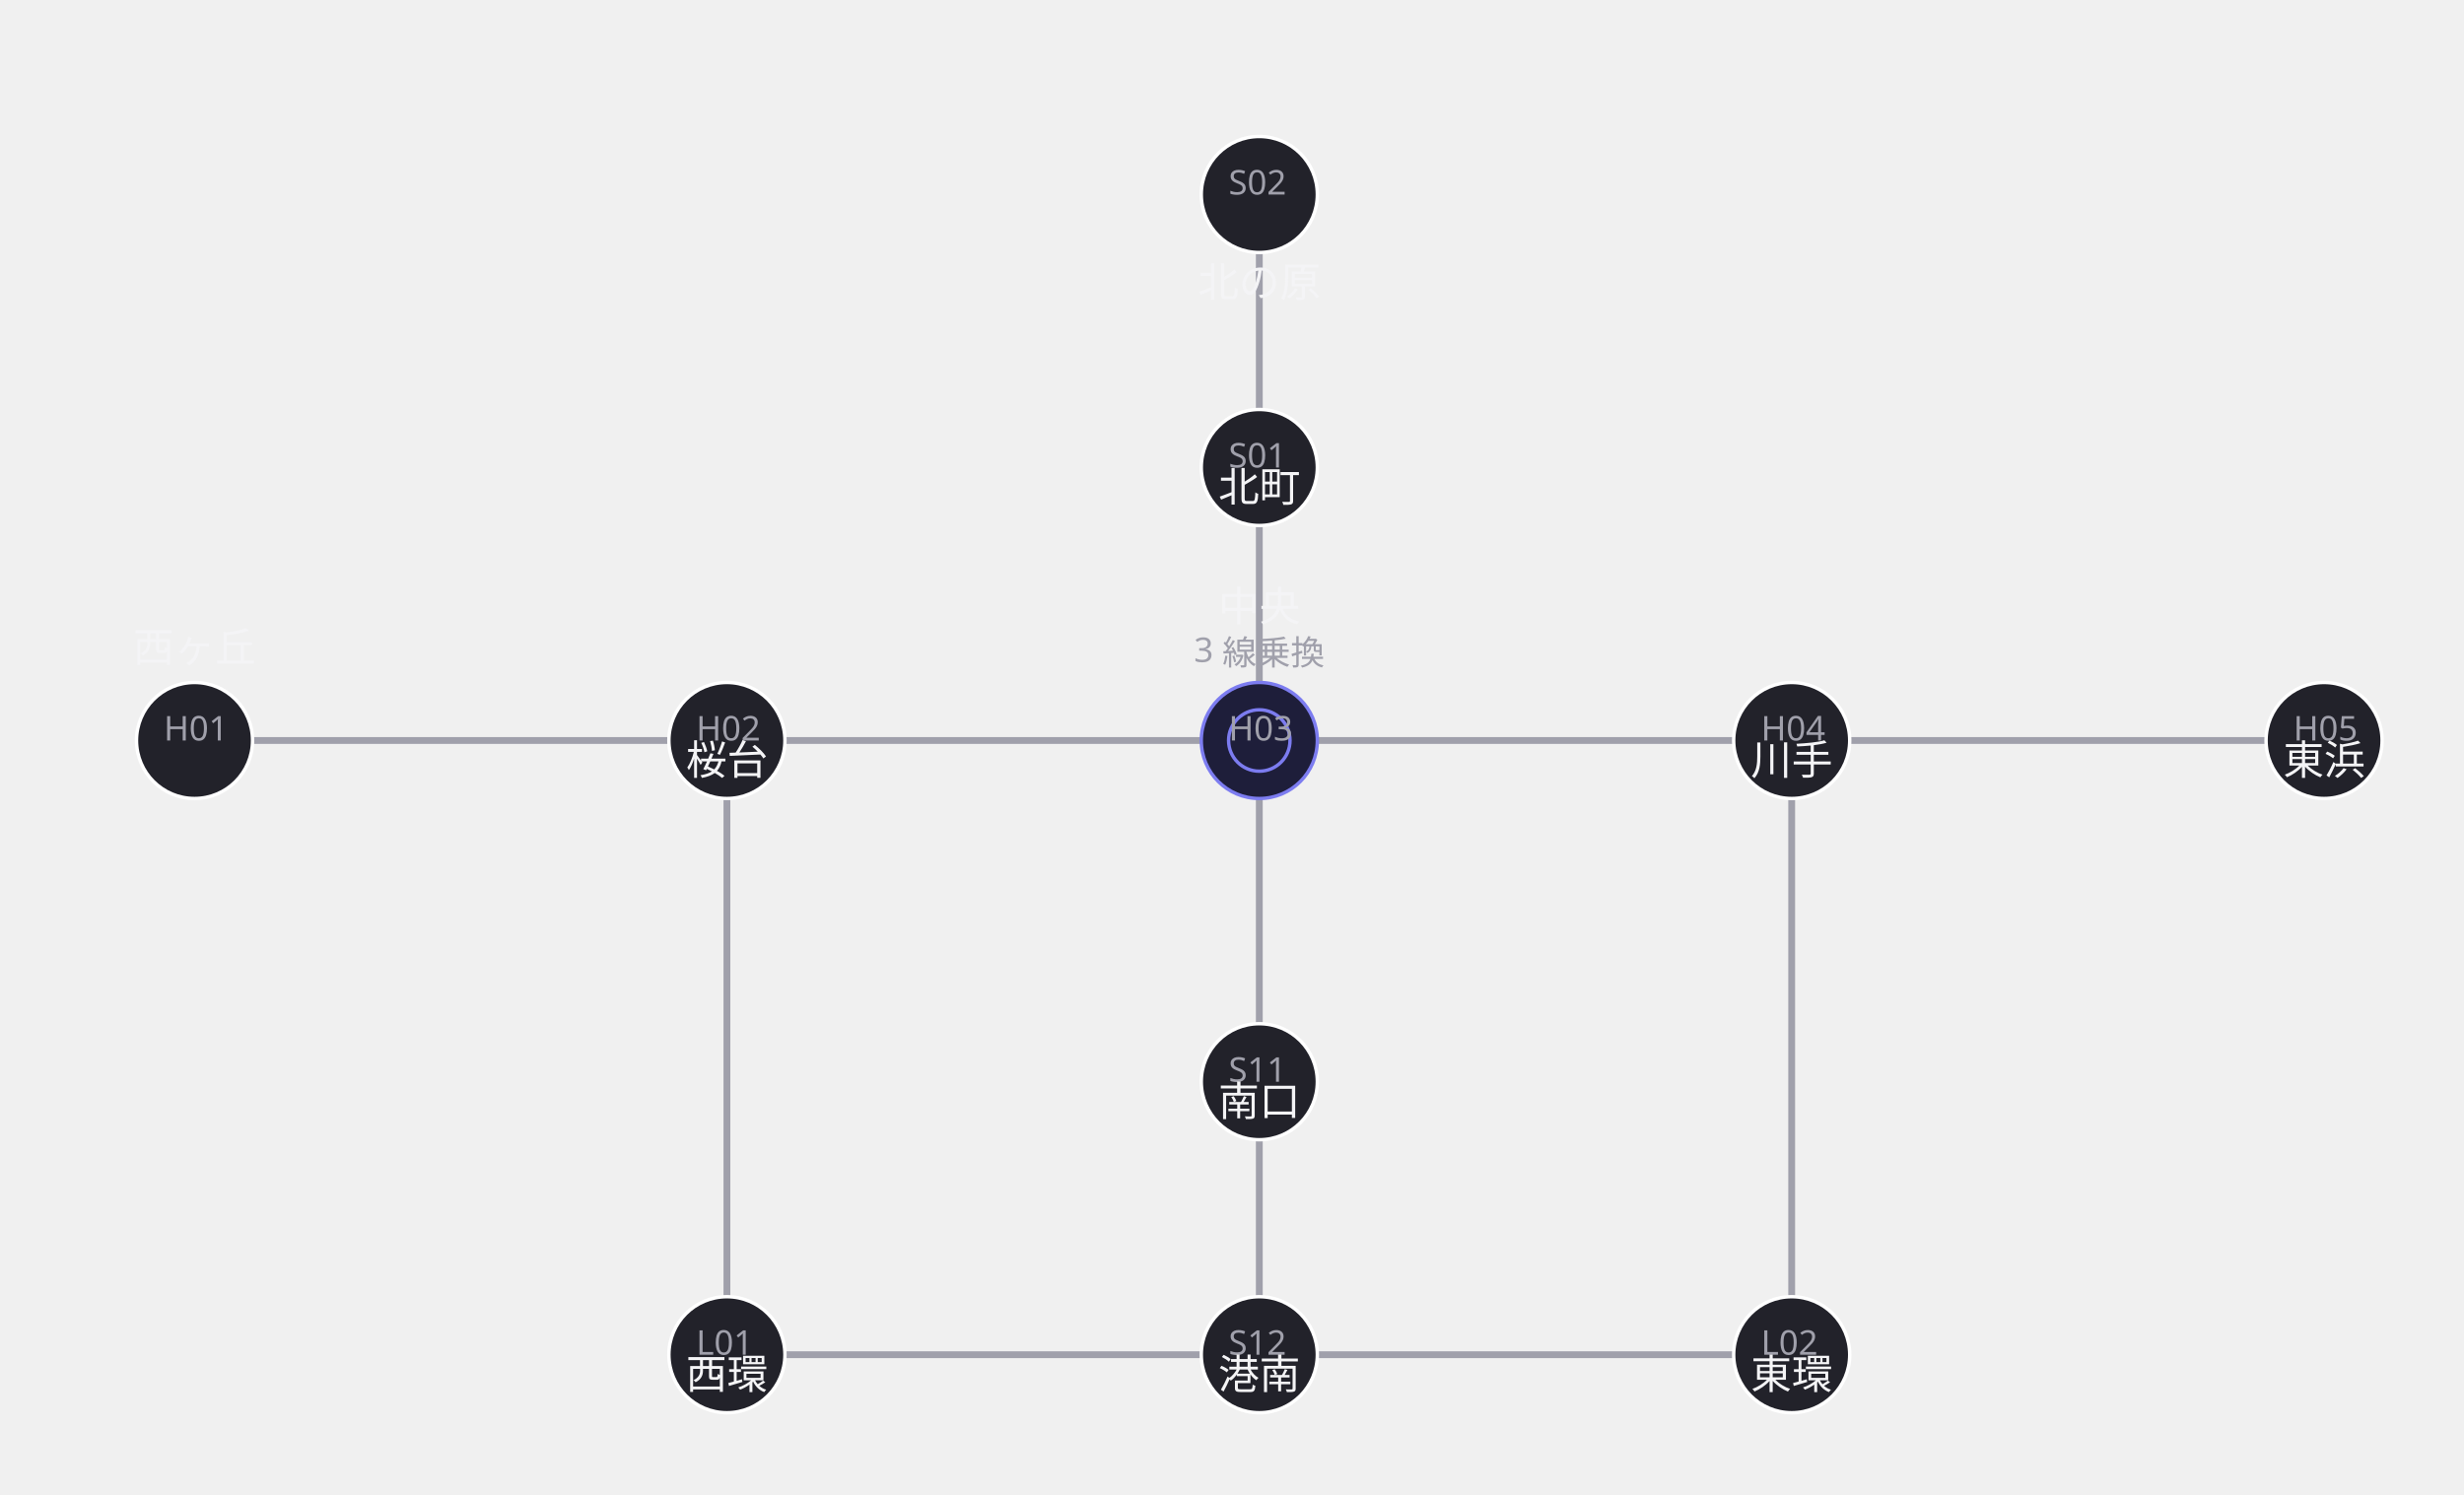
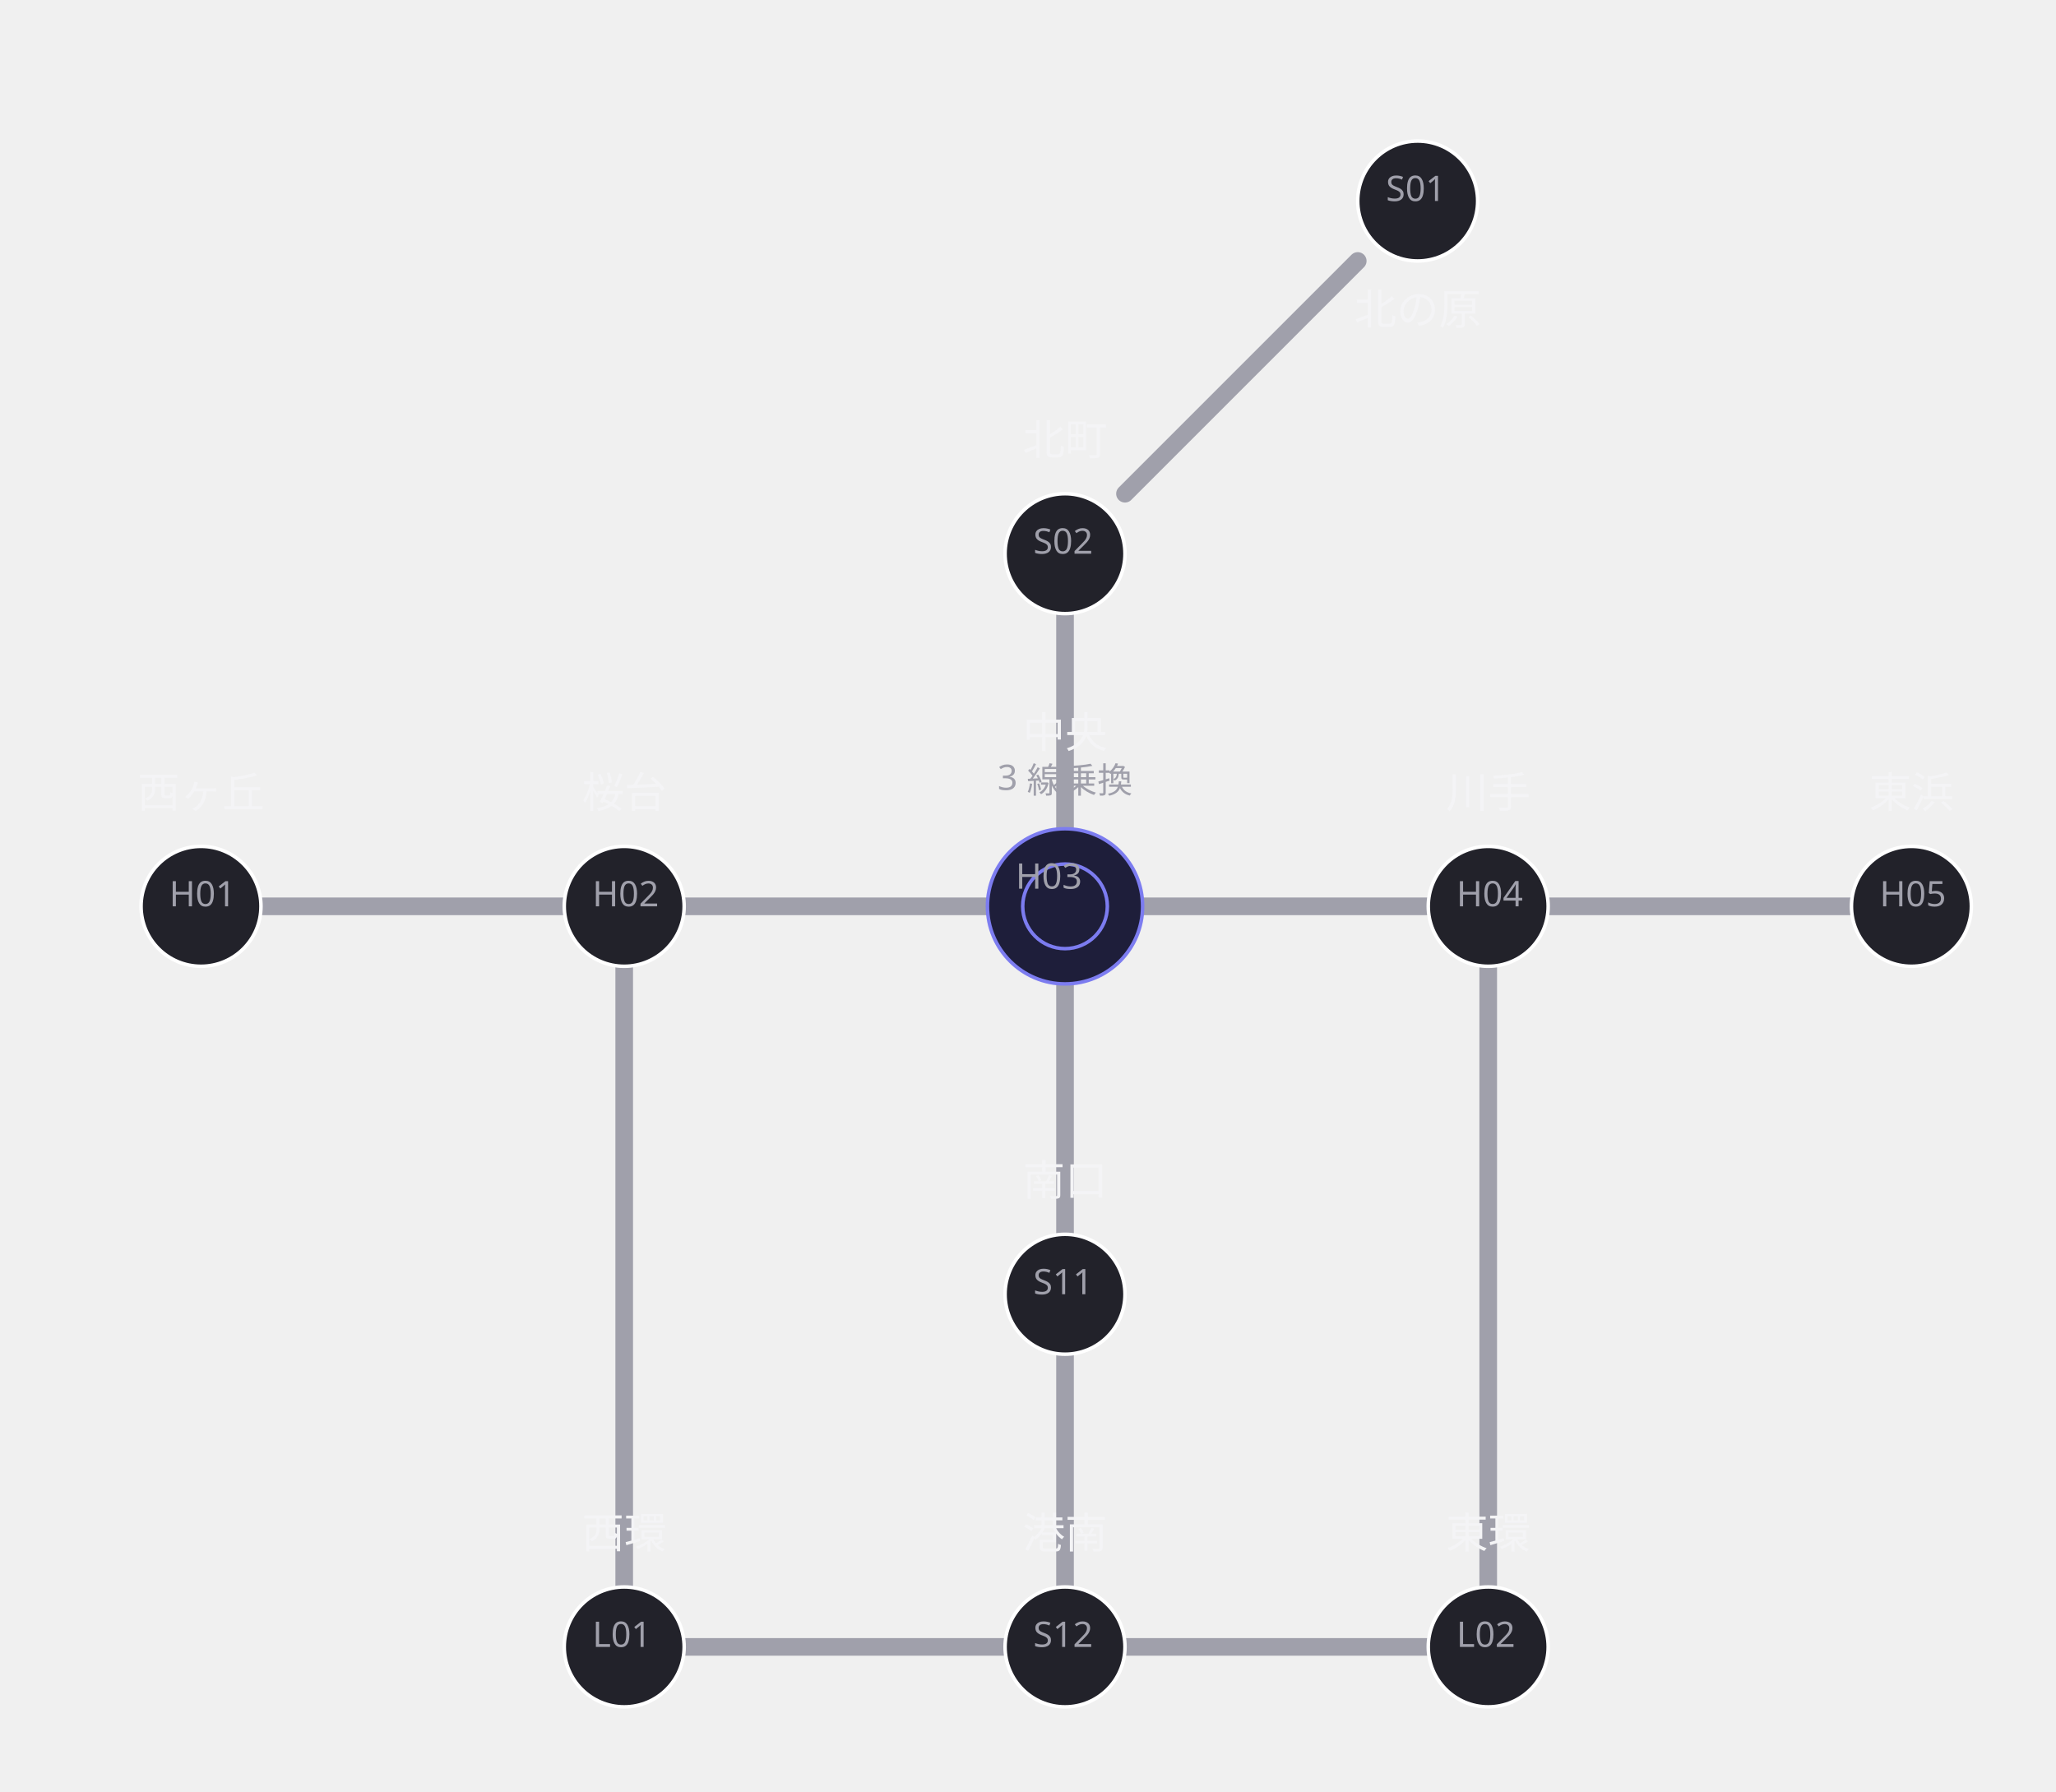
- <svg xmlns="http://www.w3.org/2000/svg" width="722" height="438" viewBox="0 0 722 438">
+ <svg xmlns="http://www.w3.org/2000/svg" width="583" height="508" viewBox="0 0 583 508">
  <defs>
    <marker id="arrow" viewBox="0 0 10 10" refX="9" refY="5" markerWidth="6" markerHeight="6" orient="auto">
      <path d="M 0 0 L 10 5 L 0 10 z" fill="#a0a0ab" />
    </marker>
  </defs>
  <g data-edge="nishi&gt;sakura" data-pinned="false">
-     <path d="M 74 217 L 196 217" fill="none" stroke="#a0a0ab" stroke-width="2" />
+     <path d="M 74 257 L 160 257" fill="none" stroke="#a0a0ab" stroke-width="5" stroke-linejoin="round" stroke-linecap="round" />
  </g>
  <g data-edge="sakura&gt;chuo" data-pinned="false">
-     <path d="M 230 217 L 352 217" fill="none" stroke="#a0a0ab" stroke-width="2" />
+     <path d="M 194 257 L 280 257" fill="none" stroke="#a0a0ab" stroke-width="5" stroke-linejoin="round" stroke-linecap="round" />
  </g>
  <g data-edge="chuo&gt;kawa" data-pinned="false">
-     <path d="M 386 217 L 508 217" fill="none" stroke="#a0a0ab" stroke-width="2" />
+     <path d="M 324 257 L 405 257" fill="none" stroke="#a0a0ab" stroke-width="5" stroke-linejoin="round" stroke-linecap="round" />
  </g>
  <g data-edge="kawa&gt;higashi" data-pinned="false">
-     <path d="M 542 217 L 664 217" fill="none" stroke="#a0a0ab" stroke-width="2" />
+     <path d="M 439 257 L 525 257" fill="none" stroke="#a0a0ab" stroke-width="5" stroke-linejoin="round" stroke-linecap="round" />
  </g>
  <g data-edge="kita2&gt;kita1" data-pinned="false">
-     <path d="M 369 74 L 369 120" fill="none" stroke="#a0a0ab" stroke-width="2" />
+     <path d="M 385 74 L 319 140" fill="none" stroke="#a0a0ab" stroke-width="5" stroke-linejoin="round" stroke-linecap="round" />
  </g>
  <g data-edge="kita1&gt;chuo" data-pinned="false">
-     <path d="M 369 154 L 369 200" fill="none" stroke="#a0a0ab" stroke-width="2" />
+     <path d="M 302 174 L 302 235" fill="none" stroke="#a0a0ab" stroke-width="5" stroke-linejoin="round" stroke-linecap="round" />
  </g>
  <g data-edge="chuo&gt;minami1" data-pinned="false">
-     <path d="M 369 234 L 369 300" fill="none" stroke="#a0a0ab" stroke-width="2" />
+     <path d="M 302 279 L 302 350" fill="none" stroke="#a0a0ab" stroke-width="5" stroke-linejoin="round" stroke-linecap="round" />
  </g>
  <g data-edge="minami1&gt;minami2" data-pinned="false">
-     <path d="M 369 334 L 369 380" fill="none" stroke="#a0a0ab" stroke-width="2" />
+     <path d="M 302 384 L 302 450" fill="none" stroke="#a0a0ab" stroke-width="5" stroke-linejoin="round" stroke-linecap="round" />
  </g>
  <g data-edge="minami2&gt;kanjo_w" data-pinned="false">
-     <path d="M 352 397 L 230 397" fill="none" stroke="#a0a0ab" stroke-width="2" />
+     <path d="M 285 467 L 194 467" fill="none" stroke="#a0a0ab" stroke-width="5" stroke-linejoin="round" stroke-linecap="round" />
  </g>
  <g data-edge="minami2&gt;kanjo_e" data-pinned="false">
-     <path d="M 386 397 L 508 397" fill="none" stroke="#a0a0ab" stroke-width="2" />
+     <path d="M 319 467 L 405 467" fill="none" stroke="#a0a0ab" stroke-width="5" stroke-linejoin="round" stroke-linecap="round" />
  </g>
  <g data-edge="kanjo_w&gt;sakura" data-pinned="false">
-     <path d="M 213 380 L 213 234" fill="none" stroke="#a0a0ab" stroke-width="2" />
+     <path d="M 177 450 L 177 274" fill="none" stroke="#a0a0ab" stroke-width="5" stroke-linejoin="round" stroke-linecap="round" />
  </g>
  <g data-edge="kanjo_e&gt;kawa" data-pinned="false">
-     <path d="M 525 380 L 525 234" fill="none" stroke="#a0a0ab" stroke-width="2" />
+     <path d="M 422 450 L 422 274" fill="none" stroke="#a0a0ab" stroke-width="5" stroke-linejoin="round" stroke-linecap="round" />
+   </g>
+   <g data-node="chuo" data-pinned="false" data-appearance="primary" data-shape="rect">
+     <circle cx="302" cy="257" r="22" fill="#1e1e3a" stroke="#7c7cf0" stroke-width="1" />
+     <circle cx="302" cy="257" r="12" fill="none" stroke="#7c7cf0" stroke-width="1" />
+     <text x="288" y="252" font-family="sans-serif" font-size="10" fill="#a0a0ab">H03</text>
+     <text x="302" y="212" text-anchor="middle" font-family="sans-serif" font-size="12" fill="#f4f4f6">中央</text>
+     <text x="302" y="224" text-anchor="middle" font-family="sans-serif" font-size="10" fill="#a0a0ab">3 線乗換</text>
  </g>
  <g data-node="nishi" data-pinned="false" data-shape="rect">
-     <circle cx="57" cy="217" r="17" fill="#22222a" stroke="#ffffff" stroke-width="1" />
-     <text x="48" y="217" font-family="sans-serif" font-size="10" fill="#a0a0ab">H01</text>
-     <text x="57" y="194" text-anchor="middle" font-family="sans-serif" font-size="12" fill="#f4f4f6">西ヶ丘</text>
+     <circle cx="57" cy="257" r="17" fill="#22222a" stroke="#ffffff" stroke-width="1" />
+     <text x="48" y="257" font-family="sans-serif" font-size="10" fill="#a0a0ab">H01</text>
+     <text x="57" y="229" text-anchor="middle" font-family="sans-serif" font-size="12" fill="#f4f4f6">西ヶ丘</text>
  </g>
  <g data-node="sakura" data-pinned="false" data-shape="rect">
-     <circle cx="213" cy="217" r="17" fill="#22222a" stroke="#ffffff" stroke-width="1" />
-     <text x="204" y="217" font-family="sans-serif" font-size="10" fill="#a0a0ab">H02</text>
-     <text x="213" y="227" text-anchor="middle" font-family="sans-serif" font-size="12" fill="#f4f4f6">桜台</text>
-   </g>
-   <g data-node="chuo" data-pinned="false" data-appearance="primary" data-shape="rect">
-     <circle cx="369" cy="217" r="17" fill="#1e1e3a" stroke="#7c7cf0" stroke-width="1" />
-     <circle cx="369" cy="217" r="9" fill="none" stroke="#7c7cf0" stroke-width="1" />
-     <text x="360" y="217" font-family="sans-serif" font-size="10" fill="#a0a0ab">H03</text>
-     <text x="369" y="182" text-anchor="middle" font-family="sans-serif" font-size="12" fill="#f4f4f6">中央</text>
-     <text x="369" y="194" text-anchor="middle" font-family="sans-serif" font-size="10" fill="#a0a0ab">3 線乗換</text>
+     <circle cx="177" cy="257" r="17" fill="#22222a" stroke="#ffffff" stroke-width="1" />
+     <text x="168" y="257" font-family="sans-serif" font-size="10" fill="#a0a0ab">H02</text>
+     <text x="177" y="229" text-anchor="middle" font-family="sans-serif" font-size="12" fill="#f4f4f6">桜台</text>
  </g>
  <g data-node="kawa" data-pinned="false" data-shape="rect">
-     <circle cx="525" cy="217" r="17" fill="#22222a" stroke="#ffffff" stroke-width="1" />
-     <text x="516" y="217" font-family="sans-serif" font-size="10" fill="#a0a0ab">H04</text>
-     <text x="525" y="227" text-anchor="middle" font-family="sans-serif" font-size="12" fill="#f4f4f6">川手</text>
+     <circle cx="422" cy="257" r="17" fill="#22222a" stroke="#ffffff" stroke-width="1" />
+     <text x="413" y="257" font-family="sans-serif" font-size="10" fill="#a0a0ab">H04</text>
+     <text x="422" y="229" text-anchor="middle" font-family="sans-serif" font-size="12" fill="#f4f4f6">川手</text>
  </g>
  <g data-node="higashi" data-pinned="false" data-shape="rect">
-     <circle cx="681" cy="217" r="17" fill="#22222a" stroke="#ffffff" stroke-width="1" />
-     <text x="672" y="217" font-family="sans-serif" font-size="10" fill="#a0a0ab">H05</text>
-     <text x="681" y="227" text-anchor="middle" font-family="sans-serif" font-size="12" fill="#f4f4f6">東浜</text>
+     <circle cx="542" cy="257" r="17" fill="#22222a" stroke="#ffffff" stroke-width="1" />
+     <text x="533" y="257" font-family="sans-serif" font-size="10" fill="#a0a0ab">H05</text>
+     <text x="542" y="229" text-anchor="middle" font-family="sans-serif" font-size="12" fill="#f4f4f6">東浜</text>
  </g>
  <g data-node="kita1" data-pinned="false" data-shape="rect">
-     <circle cx="369" cy="137" r="17" fill="#22222a" stroke="#ffffff" stroke-width="1" />
-     <text x="360" y="137" font-family="sans-serif" font-size="10" fill="#a0a0ab">S01</text>
-     <text x="369" y="147" text-anchor="middle" font-family="sans-serif" font-size="12" fill="#f4f4f6">北町</text>
+     <circle cx="302" cy="157" r="17" fill="#22222a" stroke="#ffffff" stroke-width="1" />
+     <text x="293" y="157" font-family="sans-serif" font-size="10" fill="#a0a0ab">S02</text>
+     <text x="302" y="129" text-anchor="middle" font-family="sans-serif" font-size="12" fill="#f4f4f6">北町</text>
  </g>
  <g data-node="kita2" data-pinned="false" data-shape="rect">
-     <circle cx="369" cy="57" r="17" fill="#22222a" stroke="#ffffff" stroke-width="1" />
-     <text x="360" y="57" font-family="sans-serif" font-size="10" fill="#a0a0ab">S02</text>
-     <text x="369" y="87" text-anchor="middle" font-family="sans-serif" font-size="12" fill="#f4f4f6">北の原</text>
+     <circle cx="402" cy="57" r="17" fill="#22222a" stroke="#ffffff" stroke-width="1" />
+     <text x="393" y="57" font-family="sans-serif" font-size="10" fill="#a0a0ab">S01</text>
+     <text x="402" y="92" text-anchor="middle" font-family="sans-serif" font-size="12" fill="#f4f4f6">北の原</text>
  </g>
  <g data-node="minami1" data-pinned="false" data-shape="rect">
-     <circle cx="369" cy="317" r="17" fill="#22222a" stroke="#ffffff" stroke-width="1" />
-     <text x="360" y="317" font-family="sans-serif" font-size="10" fill="#a0a0ab">S11</text>
-     <text x="369" y="327" text-anchor="middle" font-family="sans-serif" font-size="12" fill="#f4f4f6">南口</text>
+     <circle cx="302" cy="367" r="17" fill="#22222a" stroke="#ffffff" stroke-width="1" />
+     <text x="293" y="367" font-family="sans-serif" font-size="10" fill="#a0a0ab">S11</text>
+     <text x="302" y="339" text-anchor="middle" font-family="sans-serif" font-size="12" fill="#f4f4f6">南口</text>
  </g>
  <g data-node="minami2" data-pinned="false" data-shape="rect">
-     <circle cx="369" cy="397" r="17" fill="#22222a" stroke="#ffffff" stroke-width="1" />
-     <text x="360" y="397" font-family="sans-serif" font-size="10" fill="#a0a0ab">S12</text>
-     <text x="369" y="407" text-anchor="middle" font-family="sans-serif" font-size="12" fill="#f4f4f6">港南</text>
+     <circle cx="302" cy="467" r="17" fill="#22222a" stroke="#ffffff" stroke-width="1" />
+     <text x="293" y="467" font-family="sans-serif" font-size="10" fill="#a0a0ab">S12</text>
+     <text x="302" y="439" text-anchor="middle" font-family="sans-serif" font-size="12" fill="#f4f4f6">港南</text>
  </g>
  <g data-node="kanjo_w" data-pinned="false" data-shape="rect">
-     <circle cx="213" cy="397" r="17" fill="#22222a" stroke="#ffffff" stroke-width="1" />
-     <text x="204" y="397" font-family="sans-serif" font-size="10" fill="#a0a0ab">L01</text>
-     <text x="213" y="407" text-anchor="middle" font-family="sans-serif" font-size="12" fill="#f4f4f6">西環</text>
+     <circle cx="177" cy="467" r="17" fill="#22222a" stroke="#ffffff" stroke-width="1" />
+     <text x="168" y="467" font-family="sans-serif" font-size="10" fill="#a0a0ab">L01</text>
+     <text x="177" y="439" text-anchor="middle" font-family="sans-serif" font-size="12" fill="#f4f4f6">西環</text>
  </g>
  <g data-node="kanjo_e" data-pinned="false" data-shape="rect">
-     <circle cx="525" cy="397" r="17" fill="#22222a" stroke="#ffffff" stroke-width="1" />
-     <text x="516" y="397" font-family="sans-serif" font-size="10" fill="#a0a0ab">L02</text>
-     <text x="525" y="407" text-anchor="middle" font-family="sans-serif" font-size="12" fill="#f4f4f6">東環</text>
+     <circle cx="422" cy="467" r="17" fill="#22222a" stroke="#ffffff" stroke-width="1" />
+     <text x="413" y="467" font-family="sans-serif" font-size="10" fill="#a0a0ab">L02</text>
+     <text x="422" y="439" text-anchor="middle" font-family="sans-serif" font-size="12" fill="#f4f4f6">東環</text>
  </g>
</svg>
